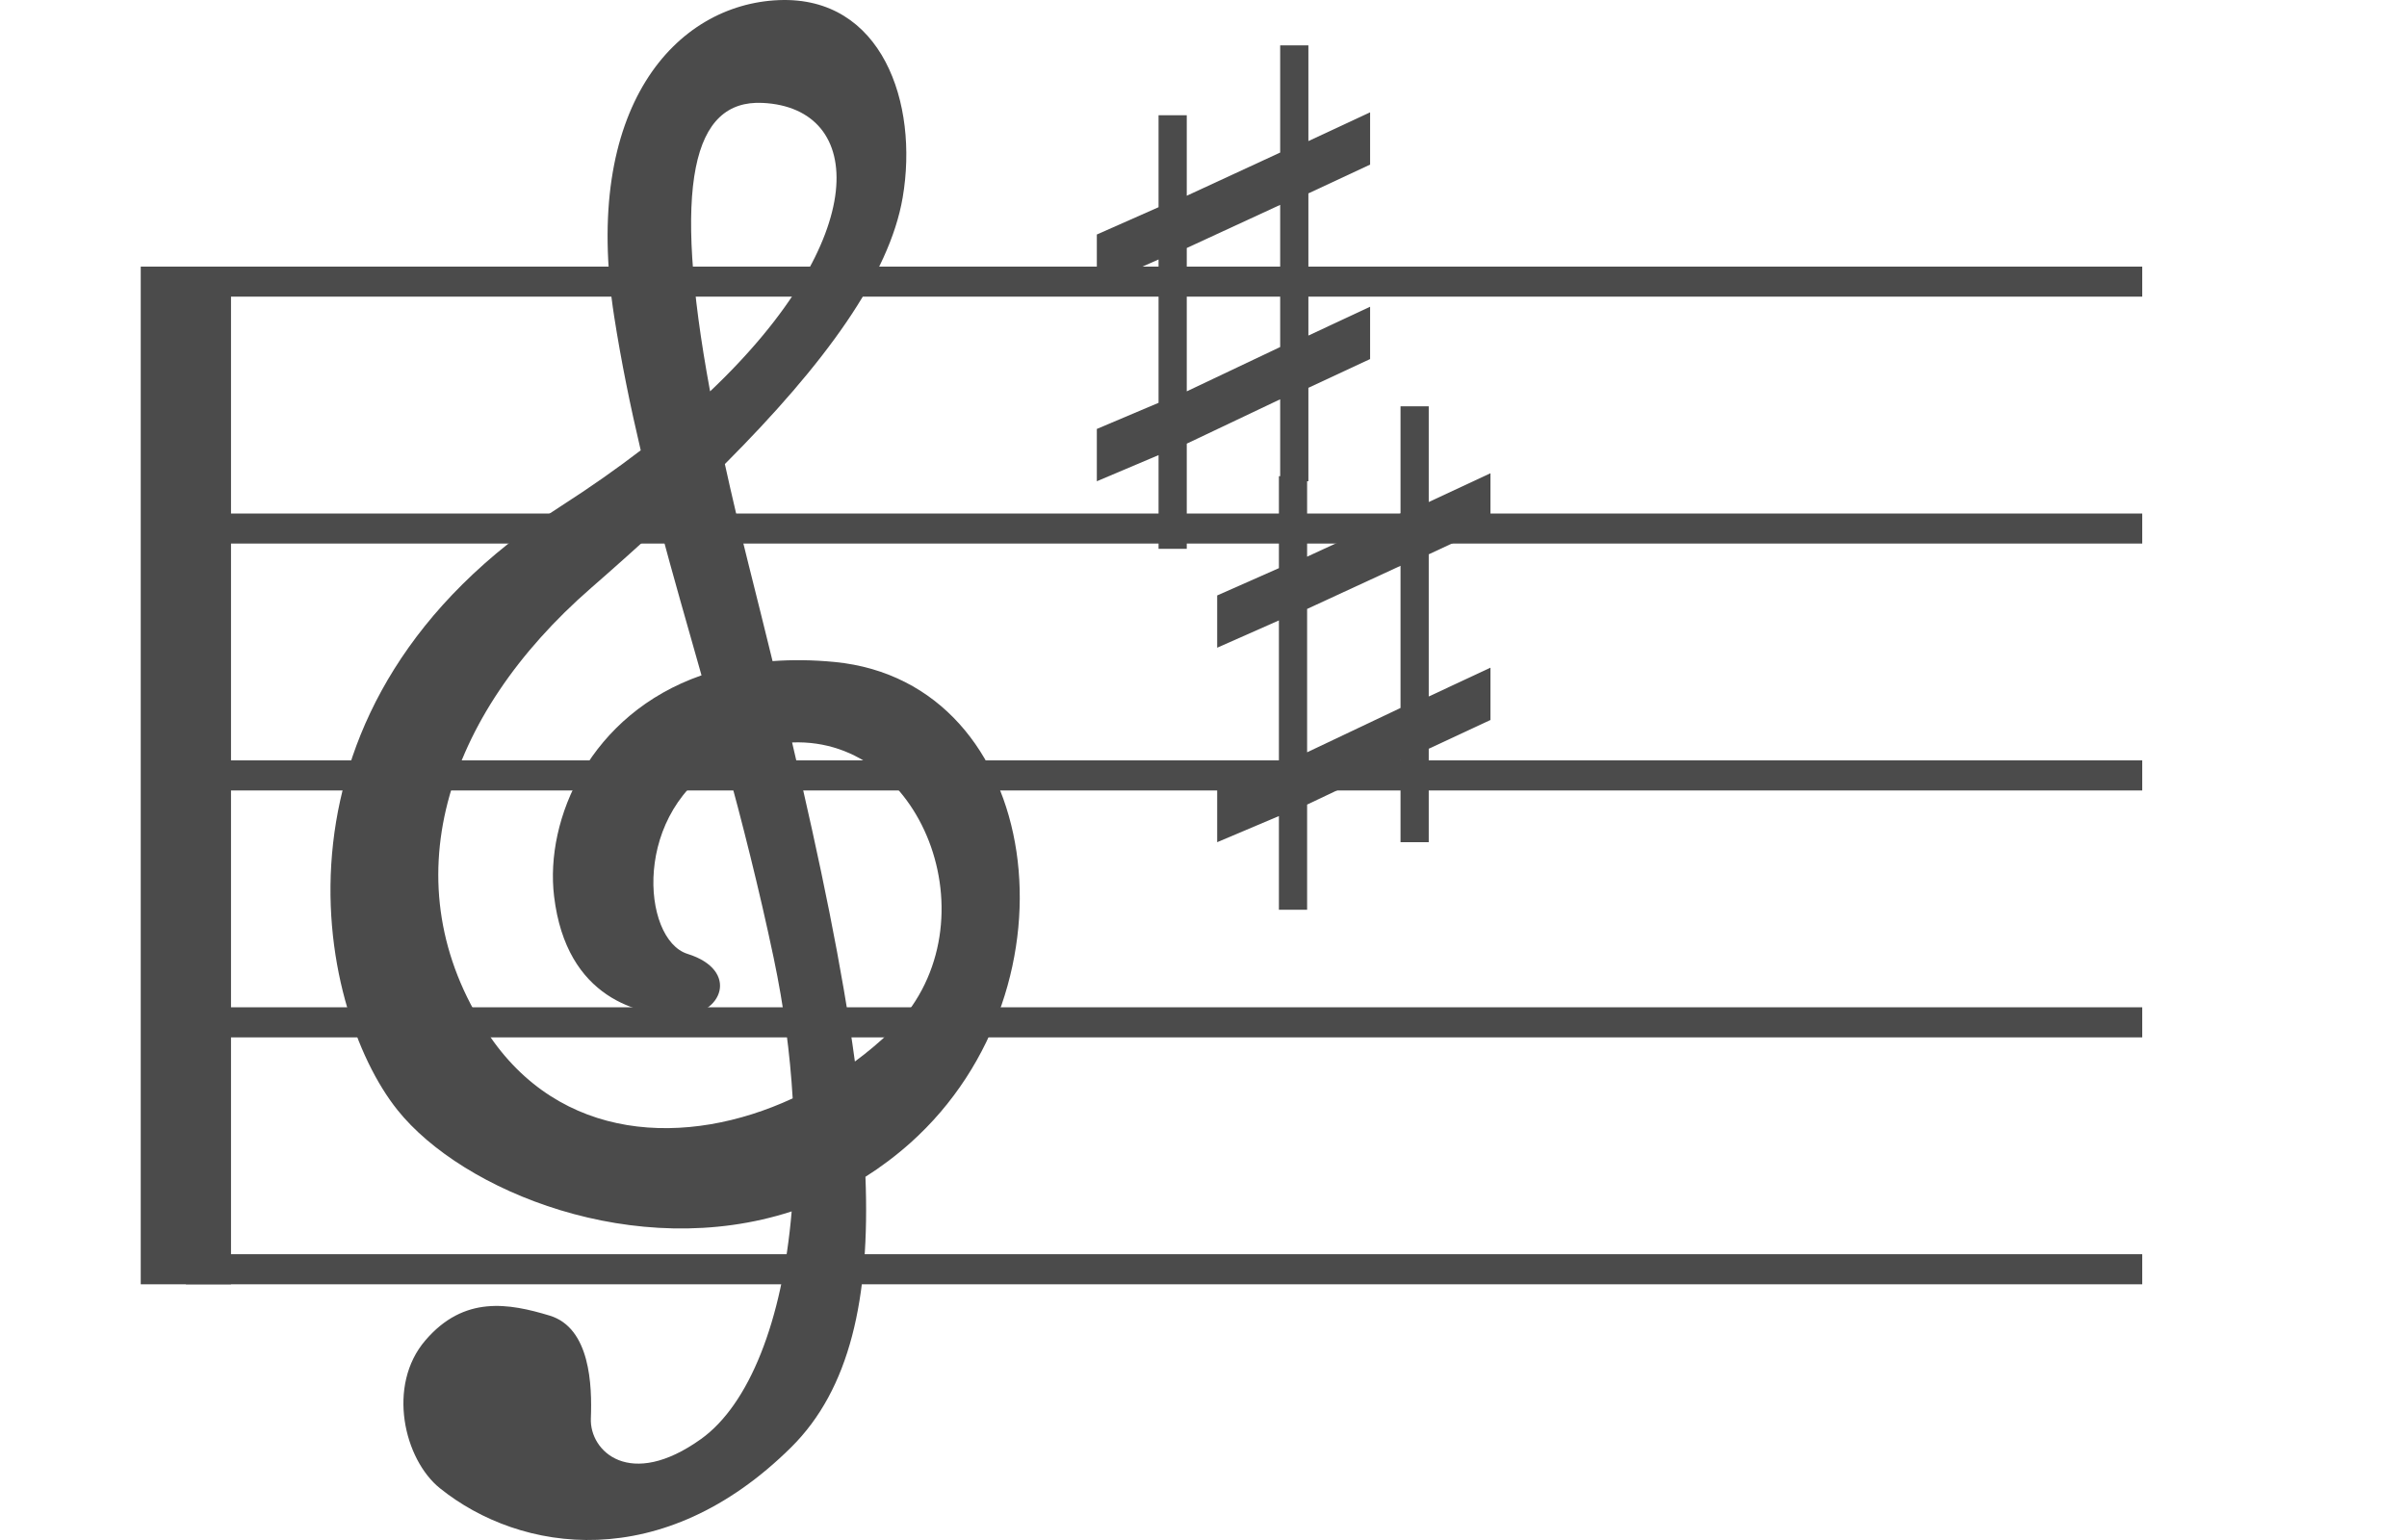
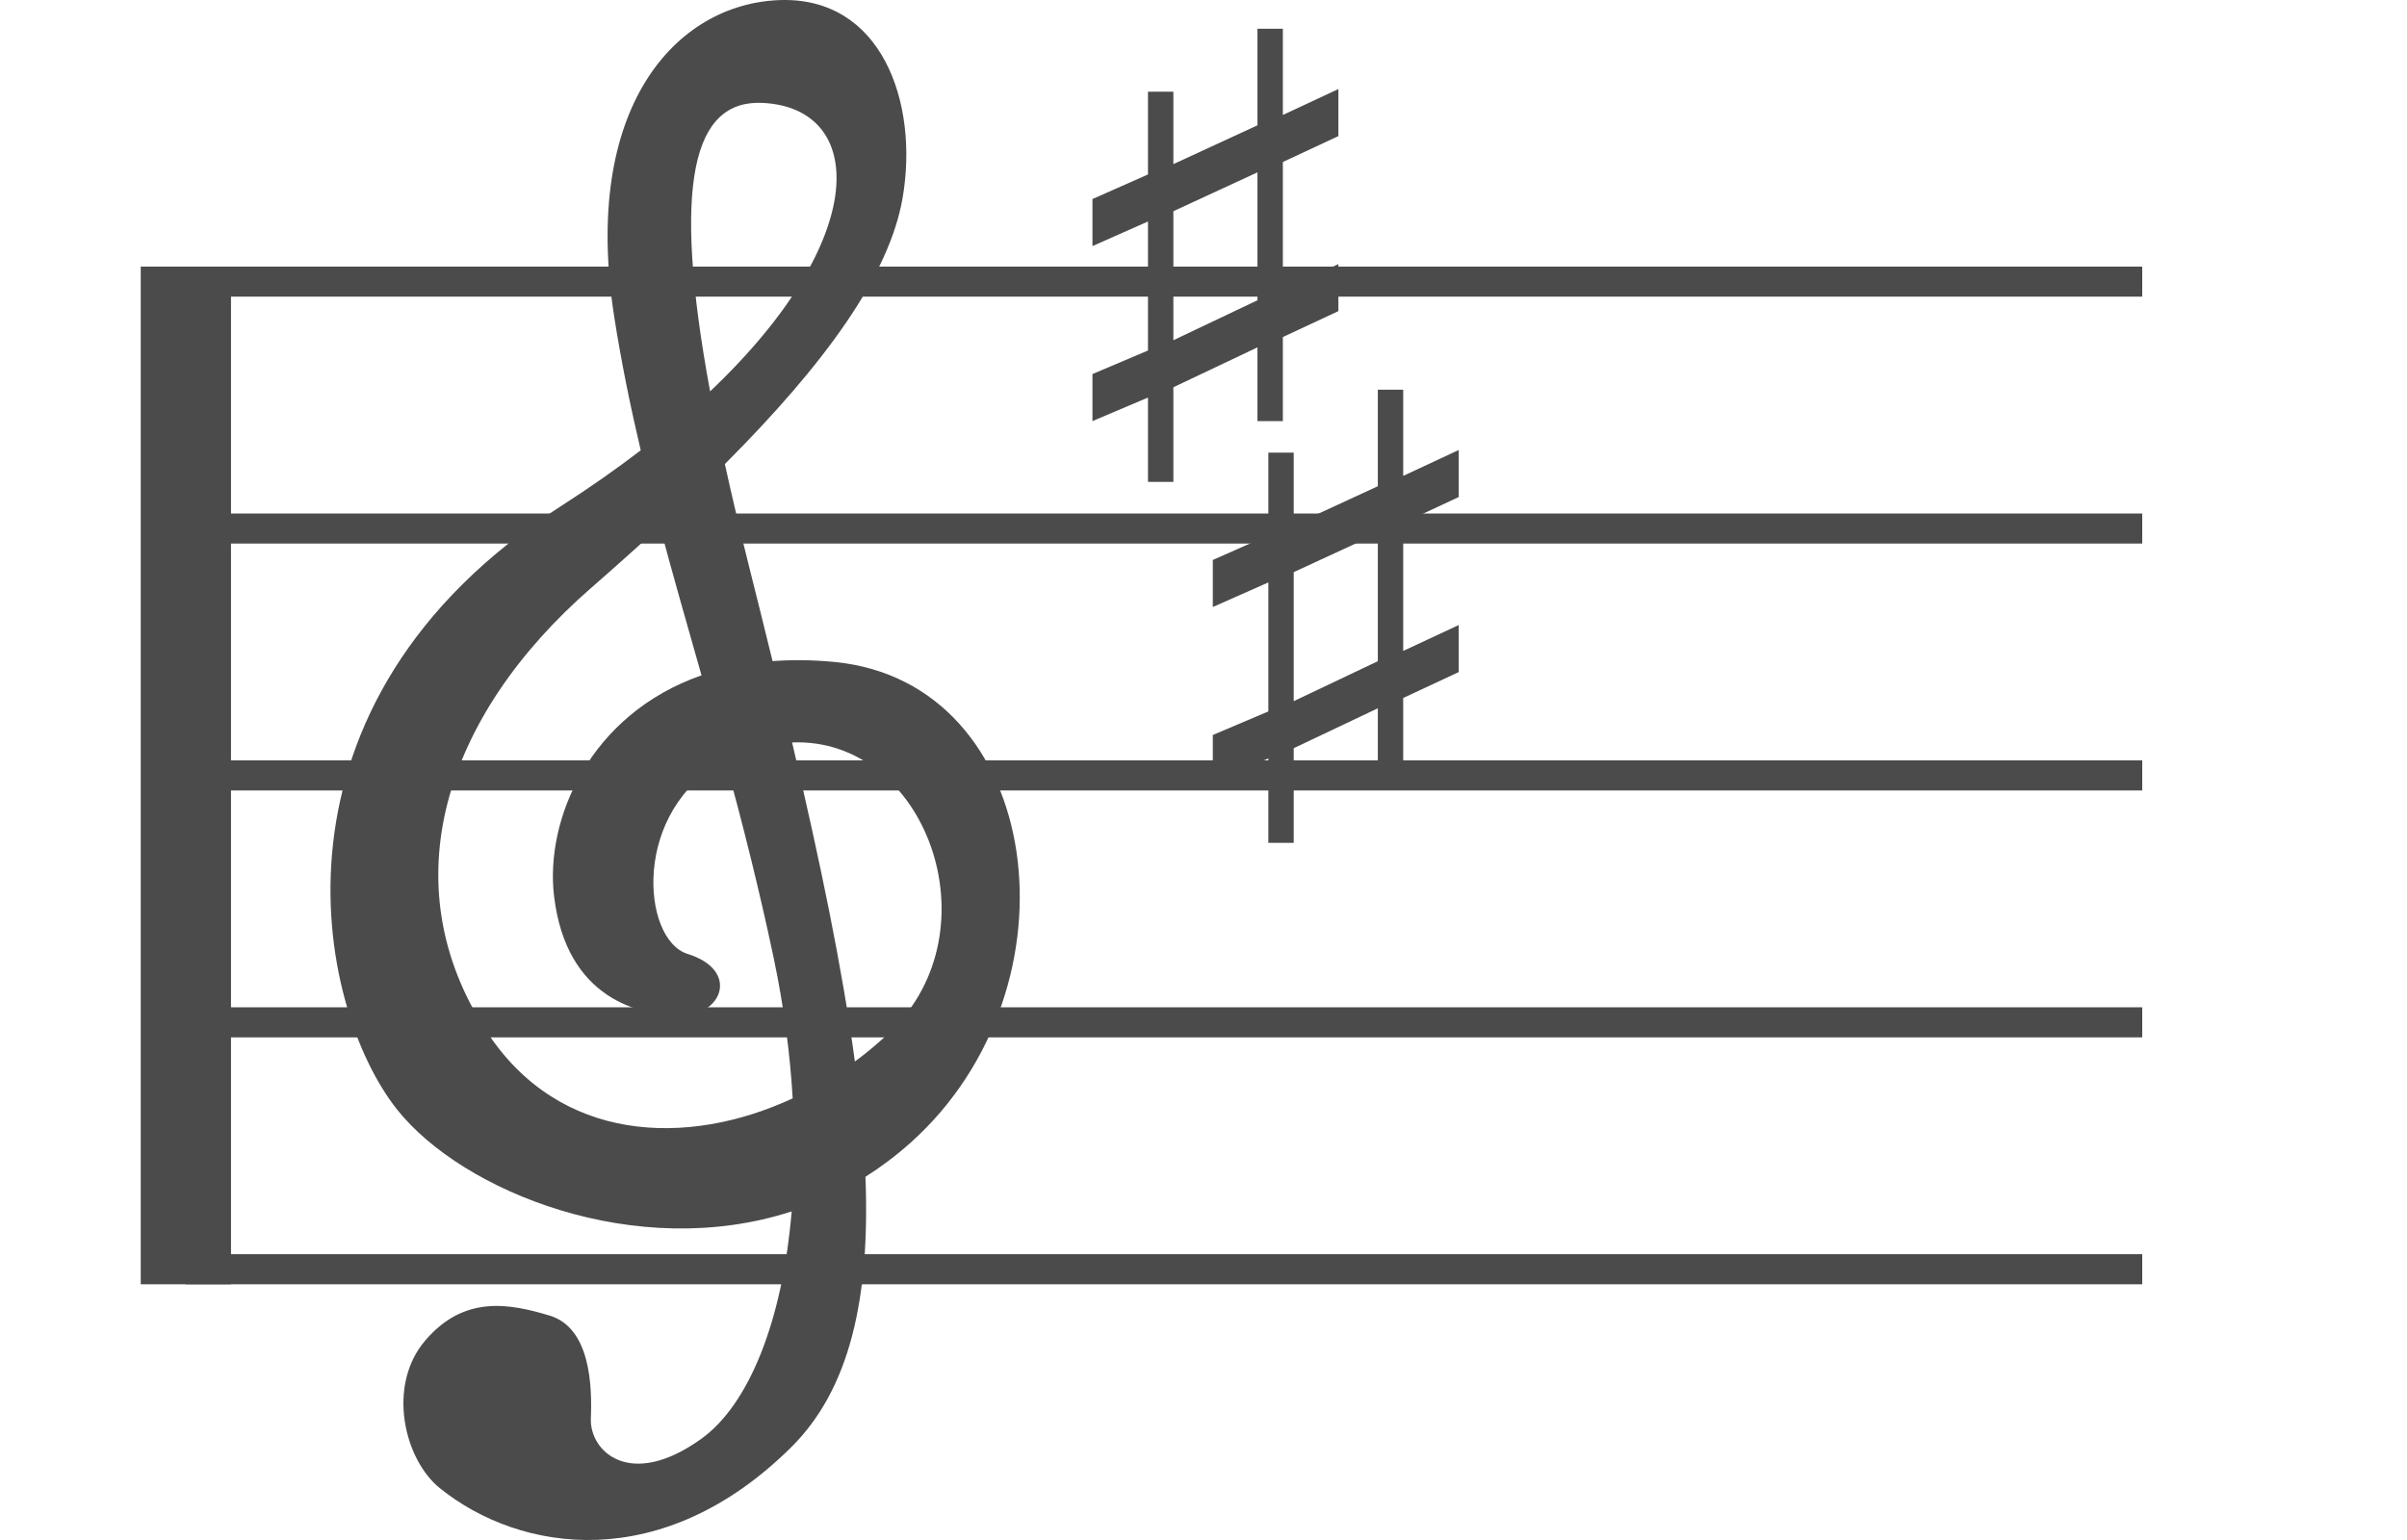
<svg xmlns="http://www.w3.org/2000/svg" version="1.1" id="_x32_" x="0px" y="0px" viewBox="0 0 800 512" style="width: 800px; height: 512px; opacity: 1;" xml:space="preserve">
  <style type="text/css">


        .treble_clef {
            fill: #4B4B4B;
        }

        .line {
            stroke: #4B4B4B;
        }
    </style>
  <g>
    <path class="treble_clef" d="M277.466,220.094c-7.37-0.72-14.253-0.769-20.695-0.295c-2.576-10.568-5.28-21.382-8.069-32.507   c-2.949-11.779-5.534-22.74-7.783-33.006c33.218-33.292,54.707-62.83,59.104-88.646c5.362-31.428-6.904-66.96-41.129-65.603   c-34.221,1.374-65.66,35.525-54.756,105.242c2.36,15.084,5.374,29.808,8.818,44.433c-7.975,6.11-16.748,12.286-26.352,18.454   c-102.404,65.587-81.836,166.732-54.482,200.899c21.591,27.002,79.141,50.56,131.002,33.685   c-3.084,36.515-14.209,64.277-30.123,75.672c-23.644,16.924-37.063,4.098-36.621-6.838c0.434-10.945-0.176-30.078-13.677-34.184   c-13.518-4.09-28.434-6.822-41.321,8.222c-12.912,15.018-7.064,39.631,4.851,49.185c26.781,21.505,73.979,28.728,116.735-13.644   c19.423-19.255,26.278-49.39,24.675-89.914c5.108-3.231,10.094-6.969,14.9-11.247C360.647,328.069,346.909,226.915,277.466,220.094   z M253.441,34.213c34.327,1.637,36.409,44.876-17.431,95.902C223.192,60.749,230.333,33.101,253.441,34.213z M161.855,343.095   c-32.212-49.202-14.106-105.185,34.585-147.606c8-6.978,15.636-13.808,22.879-20.499c4.344,16.277,9.059,32.67,13.84,49.538   c-37.071,12.908-52.09,47.803-49.002,73.464c4.098,34.184,28.494,39.664,42.163,39.664c13.673,0,19.718-15.051,2.18-20.523   c-15.3-4.769-18.675-47.894,12.568-64.335c5.636,20.662,11.162,42.355,16.078,65.701c3.39,16.139,5.44,31.812,6.315,46.675   C228.219,381.515,185.921,379.879,161.855,343.095z M284.133,352.919c-4.156-30.879-11.493-66.299-20.867-106.077   c44.335-1.816,67.922,62.233,32.544,96.253C292.161,346.604,288.239,349.892,284.133,352.919z" />
    <path d="M61.777,88.63 L61.777,426.99" fill="none" class="line" stroke-width="30" stroke-opacity="1.00" stroke-linejoin="round" />
    <path d="M61.777,175.72 L712,175.72" fill="none" class="line" stroke-width="10" stroke-opacity="1.00" stroke-linejoin="round" />
    <path d="M61.777,257.81 L712,257.81" fill="none" class="line" stroke-width="10" stroke-opacity="1.00" stroke-linejoin="round" />
    <path d="M61.777,339.9 L712,339.9" fill="none" class="line" stroke-width="10" stroke-opacity="1.00" stroke-linejoin="round" />
    <path d="M61.777,93.63 L712,93.63" fill="none" class="line" stroke-width="10" stroke-opacity="1.00" stroke-linejoin="round" />
    <path d="M61.777,421.99 L712,421.99" fill="none" class="line" stroke-width="10" stroke-opacity="1.00" stroke-linejoin="round" />
  </g>
  <g>
    <style>
+             .sharp-key {
+                 fill: #4B4B4B;
+                 font-size: 180px;
+                 font-weight: 900;
+                 font-family:  "Courier New", Consolas, monospace;
+             }
+ 
            .key {
                fill: #4B4B4B;
                font-size: 200px;
                font-weight: 900;
                font-family:  "Courier New", Consolas, monospace;
            }
        </style>
-     <text class="key" x="350" y="160">♯</text>
-     <text class="key" x="390" y="280">♯</text>
+     <text class="sharp-key" x="350" y="140">♯</text>
+     <text class="sharp-key" x="390" y="260">♯</text>
  </g>
</svg>
